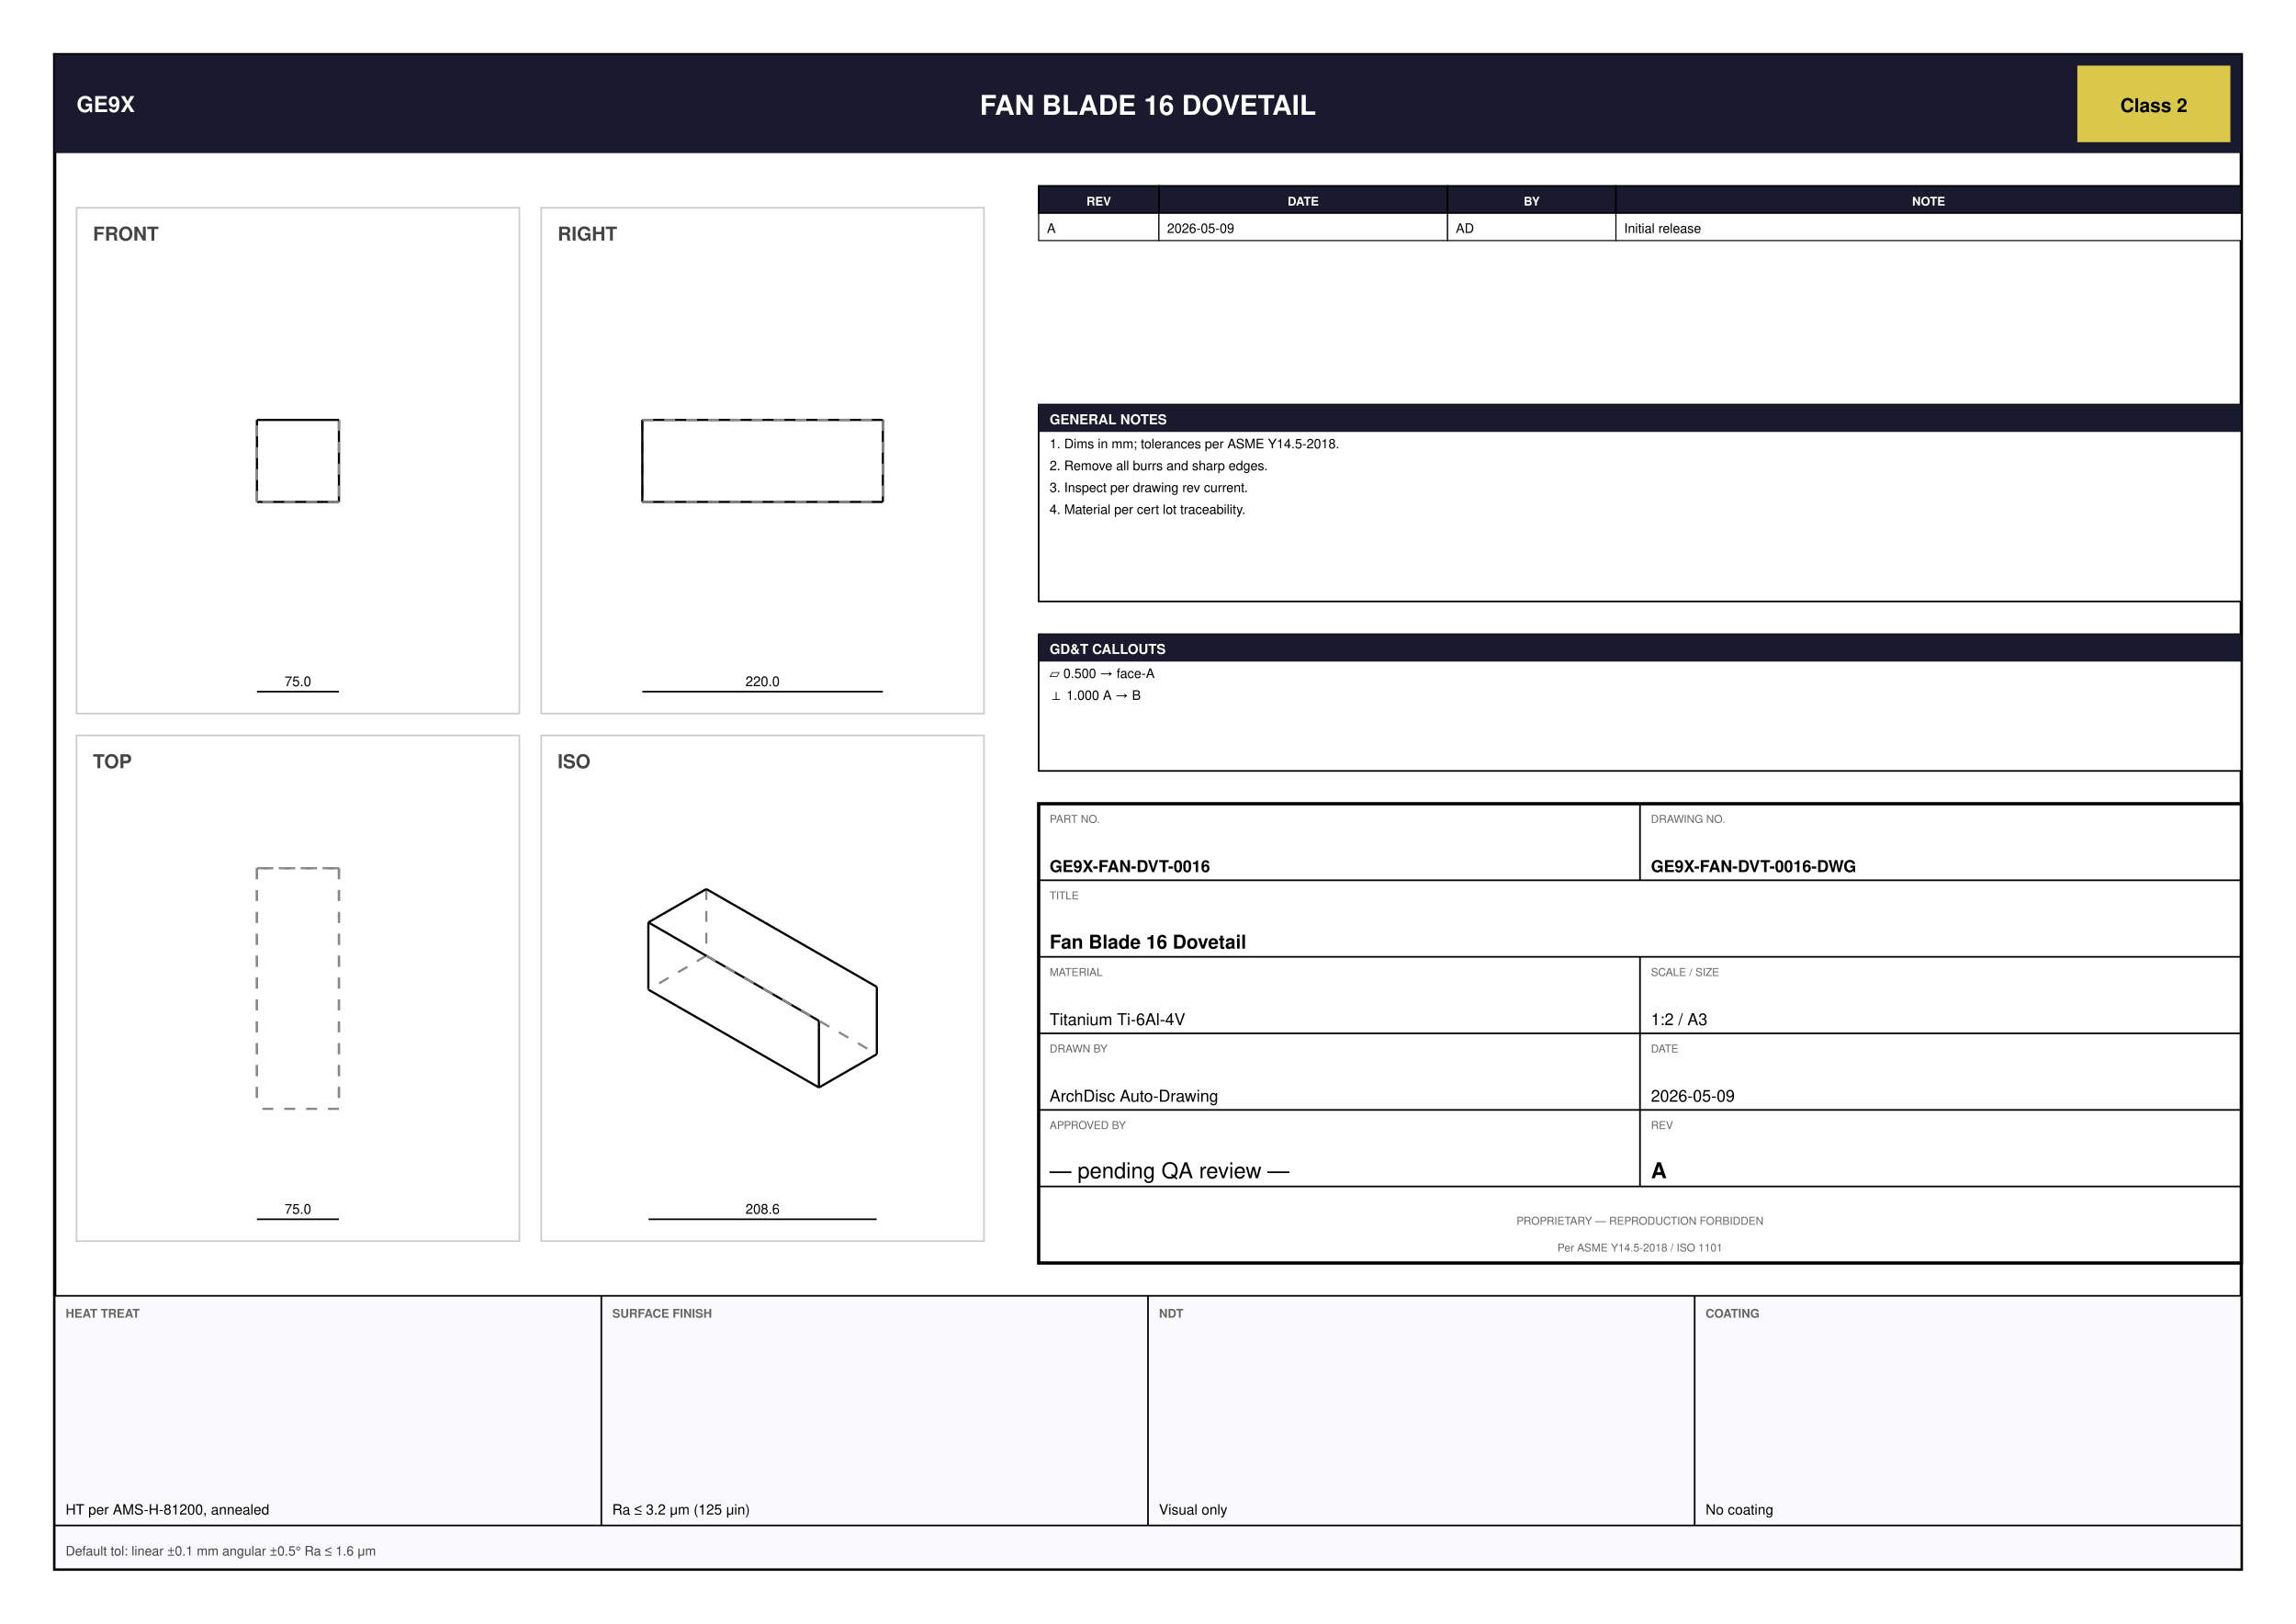
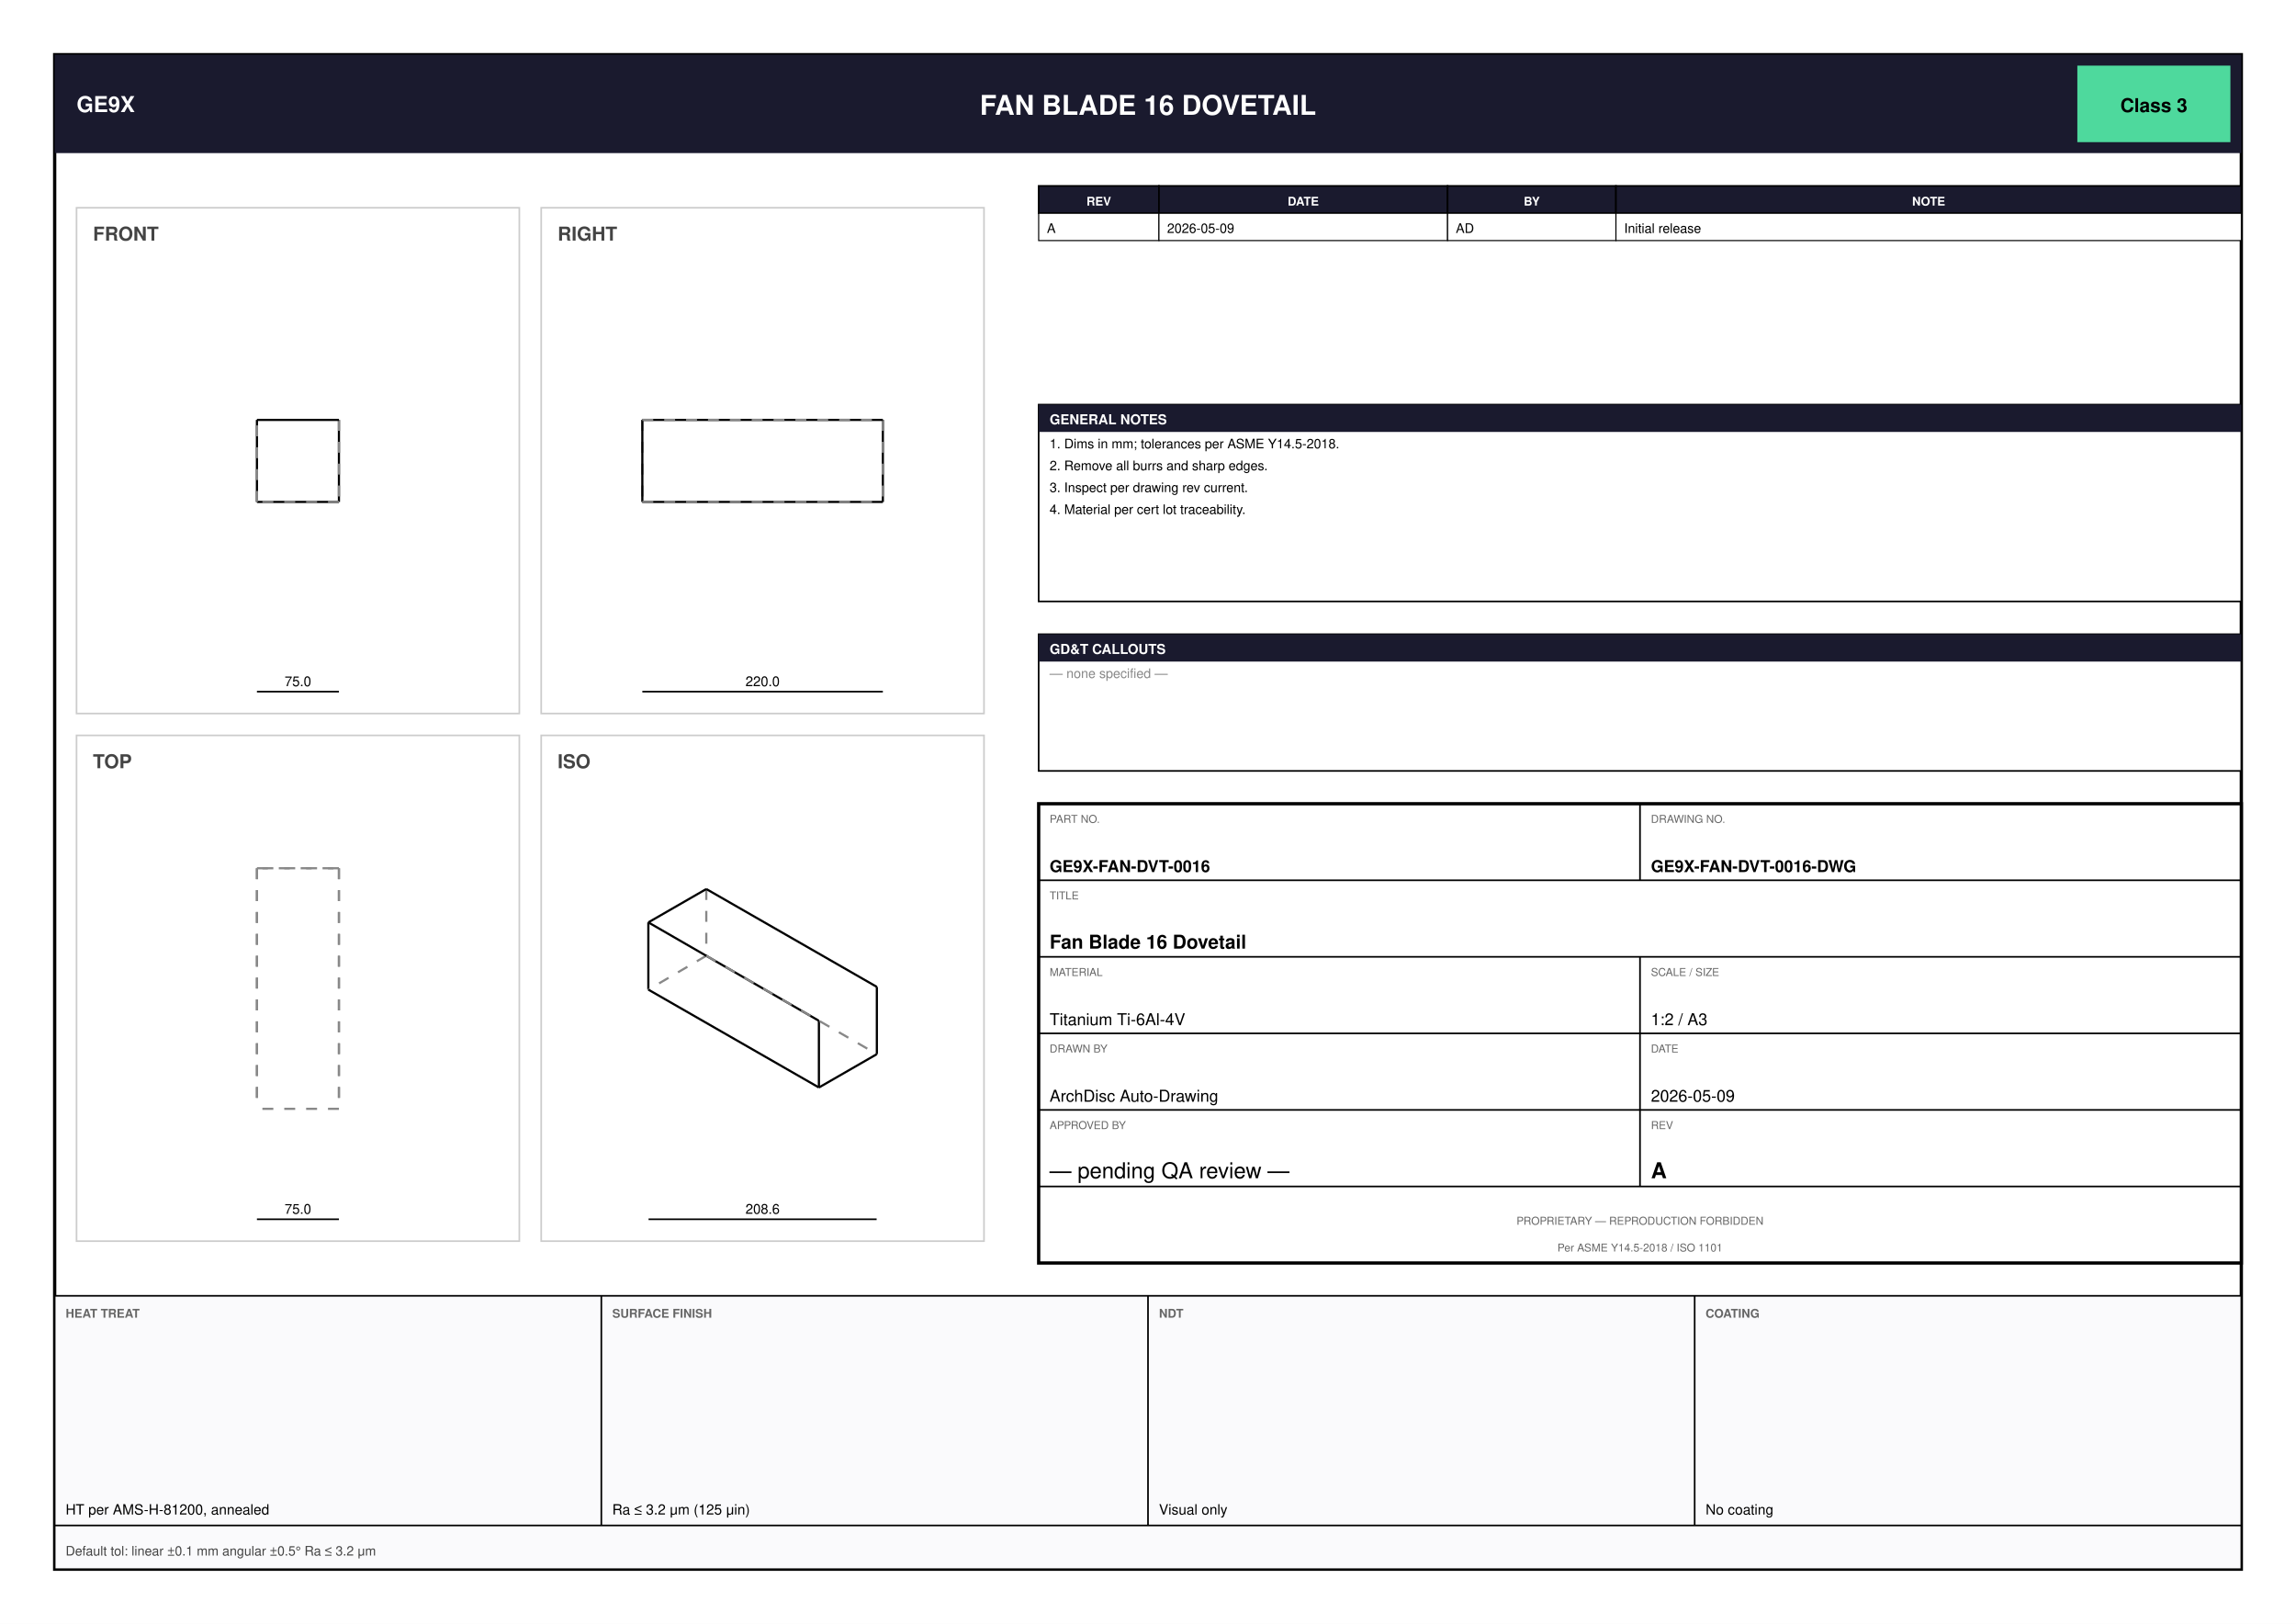
<svg xmlns="http://www.w3.org/2000/svg" viewBox="0 0 420 297" width="420mm" height="297mm" font-family="Helvetica, Arial, sans-serif">
  <rect width="420" height="297" fill="#ffffff" />
  <rect x="10" y="10" width="400" height="277" fill="none" stroke="#000" stroke-width="0.6" />
  <rect x="10" y="10" width="400" height="18" fill="#1a1a2e" />
  <text x="14" y="20.5" font-size="4" fill="#ffffff" font-weight="700">GE9X</text>
  <text x="210" y="21" text-anchor="middle" font-size="5" fill="#ffffff" font-weight="700">FAN BLADE 16 DOVETAIL</text>
-   <rect x="380" y="12" width="28" height="14" fill="#d9c84a" />
-   <text x="394" y="20.5" text-anchor="middle" font-size="3.5" fill="#000" font-weight="700">Class 2</text>
+   <rect x="380" y="12" width="28" height="14" fill="#4ed99d" />
+   <text x="394" y="20.5" text-anchor="middle" font-size="3.5" fill="#000" font-weight="700">Class 3</text>
  <g class="view-front">
    <rect x="14" y="38" width="81" height="92.5" fill="none" stroke="#ccc" stroke-width="0.3" />
    <text x="17" y="44" font-size="3.5" fill="#444" font-weight="700">FRONT</text>
    <line x1="62.0" y1="91.8" x2="47.0" y2="91.8" stroke="#000" stroke-width="0.4" />
    <line x1="47.0" y1="91.8" x2="47.0" y2="76.8" stroke="#000" stroke-width="0.4" />
    <line x1="62.0" y1="76.8" x2="62.0" y2="91.8" stroke="#000" stroke-width="0.4" />
    <line x1="62.0" y1="76.8" x2="62.0" y2="91.8" stroke="#888" stroke-width="0.4" stroke-dasharray="2,2" />
    <line x1="47.0" y1="76.8" x2="62.0" y2="76.8" stroke="#000" stroke-width="0.4" />
    <line x1="47.0" y1="91.8" x2="47.0" y2="76.8" stroke="#888" stroke-width="0.4" stroke-dasharray="2,2" />
    <line x1="62.0" y1="91.8" x2="47.0" y2="91.8" stroke="#888" stroke-width="0.4" stroke-dasharray="2,2" />
    <line x1="47.0" y1="76.8" x2="47.0" y2="76.8" stroke="#000" stroke-width="0.4" />
    <line x1="62.0" y1="76.8" x2="62.0" y2="76.8" stroke="#000" stroke-width="0.4" />
    <line x1="47.0" y1="91.8" x2="47.0" y2="91.8" stroke="#888" stroke-width="0.4" stroke-dasharray="2,2" />
    <line x1="62.0" y1="91.8" x2="62.0" y2="91.8" stroke="#888" stroke-width="0.4" stroke-dasharray="2,2" />
    <line x1="47" y1="126.5" x2="62" y2="126.5" stroke="#000" stroke-width="0.3" />
    <text x="54.5" y="125.5" text-anchor="middle" font-size="2.5" fill="#000">75.0</text>
  </g>
  <g class="view-right">
    <rect x="99" y="38" width="81" height="92.5" fill="none" stroke="#ccc" stroke-width="0.3" />
    <text x="102" y="44" font-size="3.5" fill="#444" font-weight="700">RIGHT</text>
    <line x1="161.5" y1="91.8" x2="161.5" y2="91.8" stroke="#888" stroke-width="0.4" stroke-dasharray="2,2" />
    <line x1="161.5" y1="91.8" x2="161.5" y2="76.8" stroke="#000" stroke-width="0.4" />
    <line x1="161.5" y1="76.8" x2="161.5" y2="91.8" stroke="#888" stroke-width="0.4" stroke-dasharray="2,2" />
    <line x1="117.5" y1="76.8" x2="117.5" y2="91.8" stroke="#888" stroke-width="0.4" stroke-dasharray="2,2" />
    <line x1="117.5" y1="76.8" x2="117.5" y2="76.8" stroke="#888" stroke-width="0.4" stroke-dasharray="2,2" />
    <line x1="117.5" y1="91.8" x2="117.5" y2="76.8" stroke="#000" stroke-width="0.4" />
    <line x1="117.5" y1="91.8" x2="117.5" y2="91.8" stroke="#888" stroke-width="0.4" stroke-dasharray="2,2" />
    <line x1="117.5" y1="76.8" x2="161.5" y2="76.8" stroke="#000" stroke-width="0.4" />
    <line x1="117.5" y1="76.8" x2="161.5" y2="76.8" stroke="#888" stroke-width="0.4" stroke-dasharray="2,2" />
    <line x1="117.5" y1="91.8" x2="161.5" y2="91.8" stroke="#000" stroke-width="0.4" />
    <line x1="117.5" y1="91.8" x2="161.5" y2="91.8" stroke="#888" stroke-width="0.4" stroke-dasharray="2,2" />
    <line x1="117.5" y1="126.5" x2="161.5" y2="126.5" stroke="#000" stroke-width="0.3" />
    <text x="139.5" y="125.5" text-anchor="middle" font-size="2.5" fill="#000">220.0</text>
  </g>
  <g class="view-top">
    <rect x="14" y="134.5" width="81" height="92.5" fill="none" stroke="#ccc" stroke-width="0.3" />
    <text x="17" y="140.5" font-size="3.5" fill="#444" font-weight="700">TOP</text>
    <line x1="62.0" y1="202.8" x2="47.0" y2="202.8" stroke="#888" stroke-width="0.4" stroke-dasharray="2,2" />
    <line x1="47.0" y1="202.8" x2="47.0" y2="202.8" stroke="#888" stroke-width="0.4" stroke-dasharray="2,2" />
    <line x1="62.0" y1="202.8" x2="62.0" y2="202.8" stroke="#888" stroke-width="0.4" stroke-dasharray="2,2" />
    <line x1="62.0" y1="158.8" x2="62.0" y2="158.8" stroke="#888" stroke-width="0.4" stroke-dasharray="2,2" />
    <line x1="47.0" y1="158.8" x2="62.0" y2="158.8" stroke="#888" stroke-width="0.4" stroke-dasharray="2,2" />
    <line x1="47.0" y1="158.8" x2="47.0" y2="158.8" stroke="#888" stroke-width="0.4" stroke-dasharray="2,2" />
    <line x1="62.0" y1="158.8" x2="47.0" y2="158.8" stroke="#888" stroke-width="0.4" stroke-dasharray="2,2" />
    <line x1="47.0" y1="158.8" x2="47.0" y2="202.8" stroke="#888" stroke-width="0.4" stroke-dasharray="2,2" />
    <line x1="62.0" y1="158.8" x2="62.0" y2="202.8" stroke="#888" stroke-width="0.4" stroke-dasharray="2,2" />
    <line x1="47.0" y1="158.8" x2="47.0" y2="202.8" stroke="#888" stroke-width="0.4" stroke-dasharray="2,2" />
    <line x1="62.0" y1="158.8" x2="62.0" y2="202.8" stroke="#888" stroke-width="0.4" stroke-dasharray="2,2" />
    <line x1="47" y1="223" x2="62" y2="223" stroke="#000" stroke-width="0.3" />
    <text x="54.5" y="222" text-anchor="middle" font-size="2.5" fill="#000">75.0</text>
  </g>
  <g class="view-iso">
    <rect x="99" y="134.5" width="81" height="92.5" fill="none" stroke="#ccc" stroke-width="0.3" />
    <text x="102" y="140.5" font-size="3.5" fill="#444" font-weight="700">ISO</text>
    <line x1="160.4" y1="192.8" x2="149.8" y2="198.9" stroke="#000" stroke-width="0.4" />
    <line x1="149.8" y1="198.9" x2="149.8" y2="186.7" stroke="#000" stroke-width="0.4" />
    <line x1="160.4" y1="180.5" x2="160.4" y2="192.8" stroke="#000" stroke-width="0.4" />
    <line x1="129.2" y1="162.6" x2="129.2" y2="174.8" stroke="#888" stroke-width="0.4" stroke-dasharray="2,2" />
    <line x1="118.6" y1="168.7" x2="129.2" y2="162.6" stroke="#000" stroke-width="0.4" />
    <line x1="118.6" y1="181.0" x2="118.6" y2="168.7" stroke="#000" stroke-width="0.4" />
    <line x1="129.2" y1="174.8" x2="118.6" y2="181.0" stroke="#888" stroke-width="0.4" stroke-dasharray="2,2" />
    <line x1="118.6" y1="168.7" x2="149.8" y2="186.7" stroke="#000" stroke-width="0.4" />
    <line x1="129.2" y1="162.6" x2="160.4" y2="180.5" stroke="#000" stroke-width="0.4" />
    <line x1="118.6" y1="181.0" x2="149.8" y2="198.9" stroke="#000" stroke-width="0.4" />
    <line x1="129.2" y1="174.8" x2="160.4" y2="192.8" stroke="#888" stroke-width="0.4" stroke-dasharray="2,2" />
    <line x1="118.64" y1="223" x2="160.36" y2="223" stroke="#000" stroke-width="0.3" />
    <text x="139.5" y="222" text-anchor="middle" font-size="2.5" fill="#000">208.6</text>
  </g>
  <g class="rev-table">
    <rect x="190" y="34" width="22" height="5" fill="#1a1a2e" stroke="#000" stroke-width="0.3" />
    <text x="201" y="37.6" text-anchor="middle" font-size="2.2" fill="#fff" font-weight="700">REV</text>
    <rect x="212" y="34" width="52.8" height="5" fill="#1a1a2e" stroke="#000" stroke-width="0.3" />
    <text x="238.4" y="37.6" text-anchor="middle" font-size="2.2" fill="#fff" font-weight="700">DATE</text>
    <rect x="264.8" y="34" width="30.8" height="5" fill="#1a1a2e" stroke="#000" stroke-width="0.3" />
    <text x="280.2" y="37.6" text-anchor="middle" font-size="2.2" fill="#fff" font-weight="700">BY</text>
    <rect x="295.6" y="34" width="114.4" height="5" fill="#1a1a2e" stroke="#000" stroke-width="0.3" />
    <text x="352.8" y="37.6" text-anchor="middle" font-size="2.2" fill="#fff" font-weight="700">NOTE</text>
    <rect x="190" y="39" width="22" height="5" fill="#fff" stroke="#000" stroke-width="0.2" />
    <text x="191.5" y="42.6" font-size="2.4" fill="#000">A</text>
    <rect x="212" y="39" width="52.8" height="5" fill="#fff" stroke="#000" stroke-width="0.2" />
    <text x="213.5" y="42.6" font-size="2.4" fill="#000">2026-05-09</text>
    <rect x="264.8" y="39" width="30.8" height="5" fill="#fff" stroke="#000" stroke-width="0.2" />
    <text x="266.3" y="42.6" font-size="2.4" fill="#000">AD</text>
    <rect x="295.6" y="39" width="114.4" height="5" fill="#fff" stroke="#000" stroke-width="0.2" />
    <text x="297.1" y="42.6" font-size="2.4" fill="#000">Initial release</text>
  </g>
  <rect x="190" y="74" width="220" height="36" fill="#fff" stroke="#000" stroke-width="0.3" />
  <rect x="190" y="74" width="220" height="5" fill="#1a1a2e" />
  <text x="192" y="77.6" font-size="2.5" fill="#fff" font-weight="700">GENERAL NOTES</text>
  <text x="192" y="82.00" font-size="2.4" fill="#000">1. Dims in mm; tolerances per ASME Y14.5-2018.</text>
  <text x="192" y="86.00" font-size="2.4" fill="#000">2. Remove all burrs and sharp edges.</text>
  <text x="192" y="90.00" font-size="2.4" fill="#000">3. Inspect per drawing rev current.</text>
  <text x="192" y="94.00" font-size="2.4" fill="#000">4. Material per cert lot traceability.</text>
  <rect x="190" y="116" width="220" height="25" fill="#fff" stroke="#000" stroke-width="0.3" />
  <rect x="190" y="116" width="220" height="5" fill="#1a1a2e" />
  <text x="192" y="119.6" font-size="2.5" fill="#fff" font-weight="700">GD&amp;T CALLOUTS</text>
-   <text x="192" y="124.00" font-size="2.4" fill="#000">⏥ 0.500  → face-A</text>
-   <text x="192" y="128.00" font-size="2.4" fill="#000">⊥ 1.000 A → B</text>
+   <text x="192" y="124.00" font-size="2.4" fill="#888">— none specified —</text>
  <g class="title-block">
    <rect x="190" y="147" width="220" height="84" fill="#fff" stroke="#000" stroke-width="0.6" />
    <line x1="190" y1="161" x2="410" y2="161" stroke="#000" stroke-width="0.3" />
    <line x1="190" y1="175" x2="410" y2="175" stroke="#000" stroke-width="0.3" />
    <line x1="190" y1="189" x2="410" y2="189" stroke="#000" stroke-width="0.3" />
    <line x1="190" y1="203" x2="410" y2="203" stroke="#000" stroke-width="0.3" />
    <line x1="190" y1="217" x2="410" y2="217" stroke="#000" stroke-width="0.3" />
    <line x1="300" y1="147" x2="300" y2="161" stroke="#000" stroke-width="0.3" />
    <line x1="300" y1="175" x2="300" y2="189" stroke="#000" stroke-width="0.3" />
    <line x1="300" y1="189" x2="300" y2="203" stroke="#000" stroke-width="0.3" />
    <line x1="300" y1="203" x2="300" y2="217" stroke="#000" stroke-width="0.3" />
    <text x="192" y="150.5" font-size="2" fill="#666">PART NO.</text>
    <text x="192" y="159.5" font-size="3" fill="#000" font-weight="700">GE9X-FAN-DVT-0016</text>
    <text x="302" y="150.5" font-size="2" fill="#666">DRAWING NO.</text>
    <text x="302" y="159.5" font-size="3" fill="#000" font-weight="700">GE9X-FAN-DVT-0016-DWG</text>
    <text x="192" y="164.5" font-size="2" fill="#666">TITLE</text>
    <text x="192" y="173.5" font-size="3.5" fill="#000" font-weight="700">Fan Blade 16 Dovetail</text>
    <text x="192" y="178.5" font-size="2" fill="#666">MATERIAL</text>
    <text x="192" y="187.5" font-size="3" fill="#000">Titanium Ti-6Al-4V</text>
    <text x="302" y="178.5" font-size="2" fill="#666">SCALE  /  SIZE</text>
    <text x="302" y="187.5" font-size="3" fill="#000">1:2  /  A3</text>
    <text x="192" y="192.5" font-size="2" fill="#666">DRAWN BY</text>
    <text x="192" y="201.5" font-size="3" fill="#000">ArchDisc Auto-Drawing</text>
    <text x="302" y="192.5" font-size="2" fill="#666">DATE</text>
    <text x="302" y="201.5" font-size="3" fill="#000">2026-05-09</text>
    <text x="192" y="206.5" font-size="2" fill="#666">APPROVED BY</text>
    <text x="192" y="215.5" font-size="4" fill="#000">— pending QA review —</text>
    <text x="302" y="206.5" font-size="2" fill="#666">REV</text>
    <text x="302" y="215.5" font-size="4" fill="#000" font-weight="700">A</text>
    <text x="300" y="224" font-size="2" fill="#666" text-anchor="middle">PROPRIETARY — REPRODUCTION FORBIDDEN</text>
    <text x="300" y="228.9" font-size="2" fill="#666" text-anchor="middle">Per ASME Y14.5-2018 / ISO 1101</text>
  </g>
  <rect x="10" y="237" width="400" height="50" fill="#fafafc" stroke="#000" stroke-width="0.3" />
  <text x="12" y="241" font-size="2.2" fill="#666" font-weight="700">HEAT TREAT</text>
  <text x="12" y="277" font-size="2.6" fill="#000">HT per AMS-H-81200, annealed</text>
  <line x1="110" y1="237" x2="110" y2="279" stroke="#000" stroke-width="0.3" />
  <text x="112" y="241" font-size="2.2" fill="#666" font-weight="700">SURFACE FINISH</text>
  <text x="112" y="277" font-size="2.6" fill="#000">Ra ≤ 3.2 μm (125 μin)</text>
  <line x1="210" y1="237" x2="210" y2="279" stroke="#000" stroke-width="0.3" />
  <text x="212" y="241" font-size="2.2" fill="#666" font-weight="700">NDT</text>
  <text x="212" y="277" font-size="2.6" fill="#000">Visual only</text>
  <line x1="310" y1="237" x2="310" y2="279" stroke="#000" stroke-width="0.3" />
  <text x="312" y="241" font-size="2.2" fill="#666" font-weight="700">COATING</text>
  <text x="312" y="277" font-size="2.6" fill="#000">No coating</text>
  <line x1="10" y1="279" x2="410" y2="279" stroke="#000" stroke-width="0.3" />
-   <text x="12" y="284.5" font-size="2.4" fill="#444">Default tol: linear ±0.1 mm   angular ±0.5°   Ra ≤ 1.6 μm</text>
+   <text x="12" y="284.5" font-size="2.4" fill="#444">Default tol: linear ±0.1 mm   angular ±0.5°   Ra ≤ 3.2 μm</text>
</svg>
